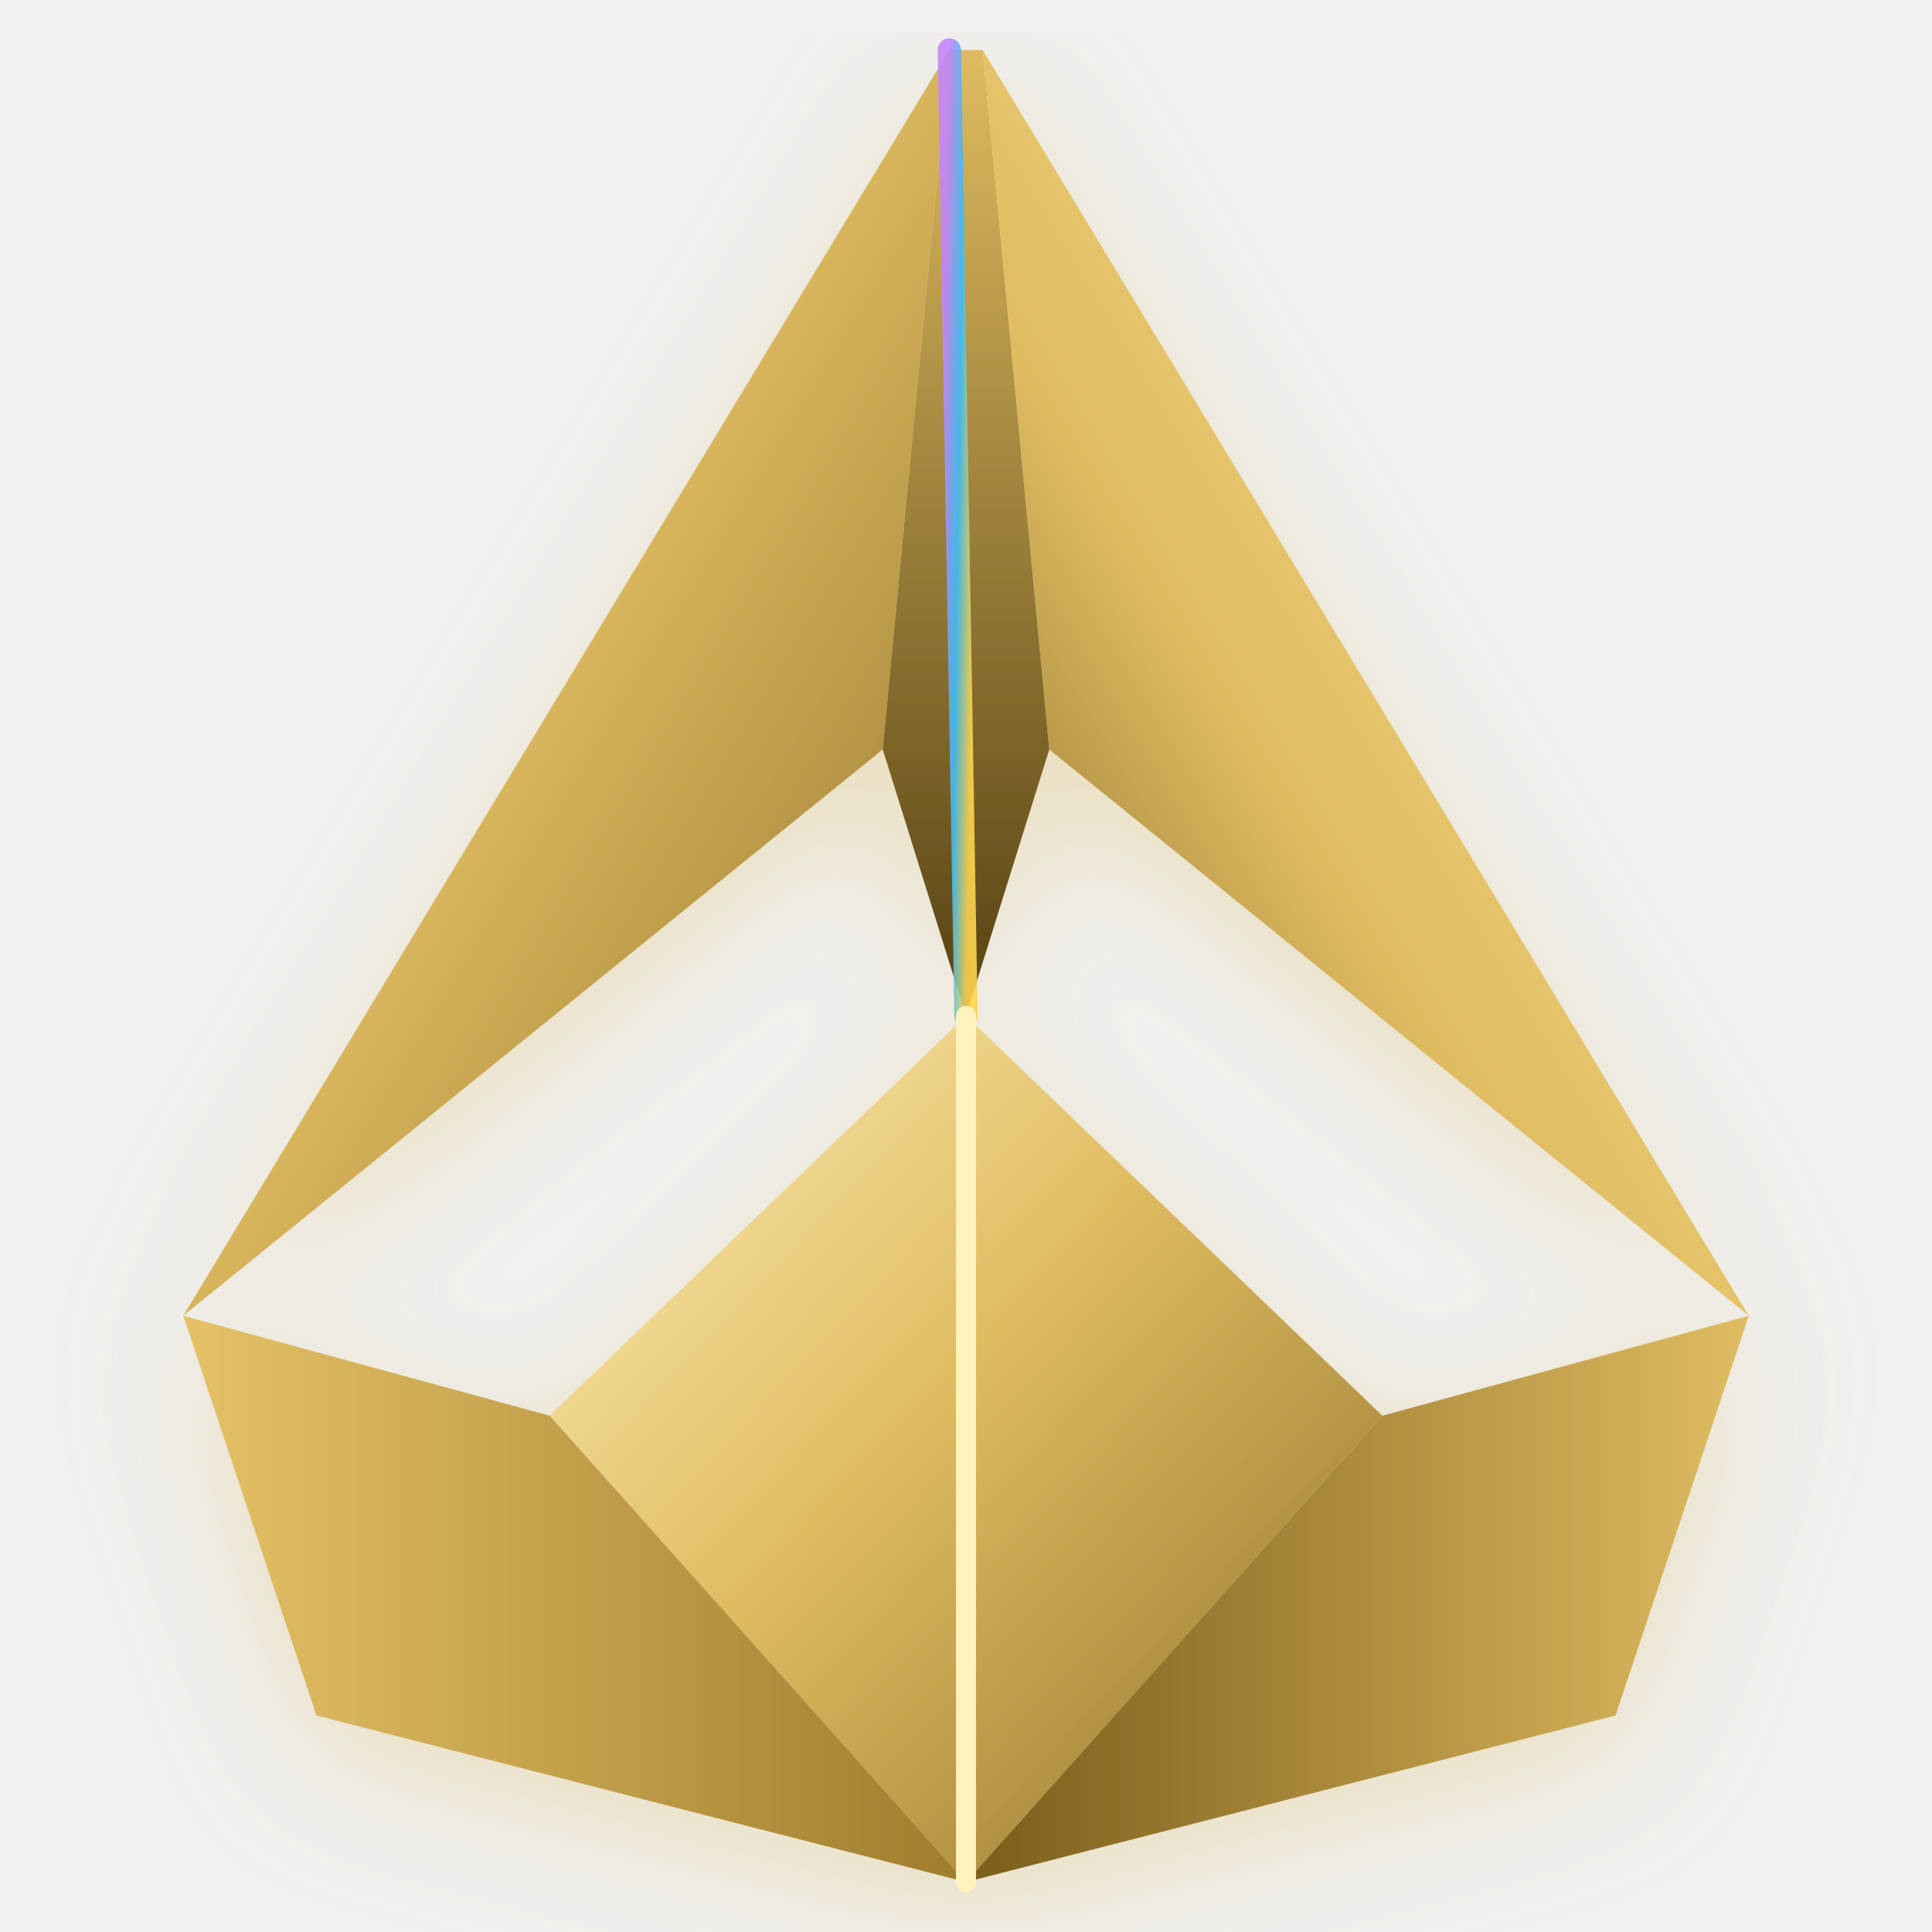
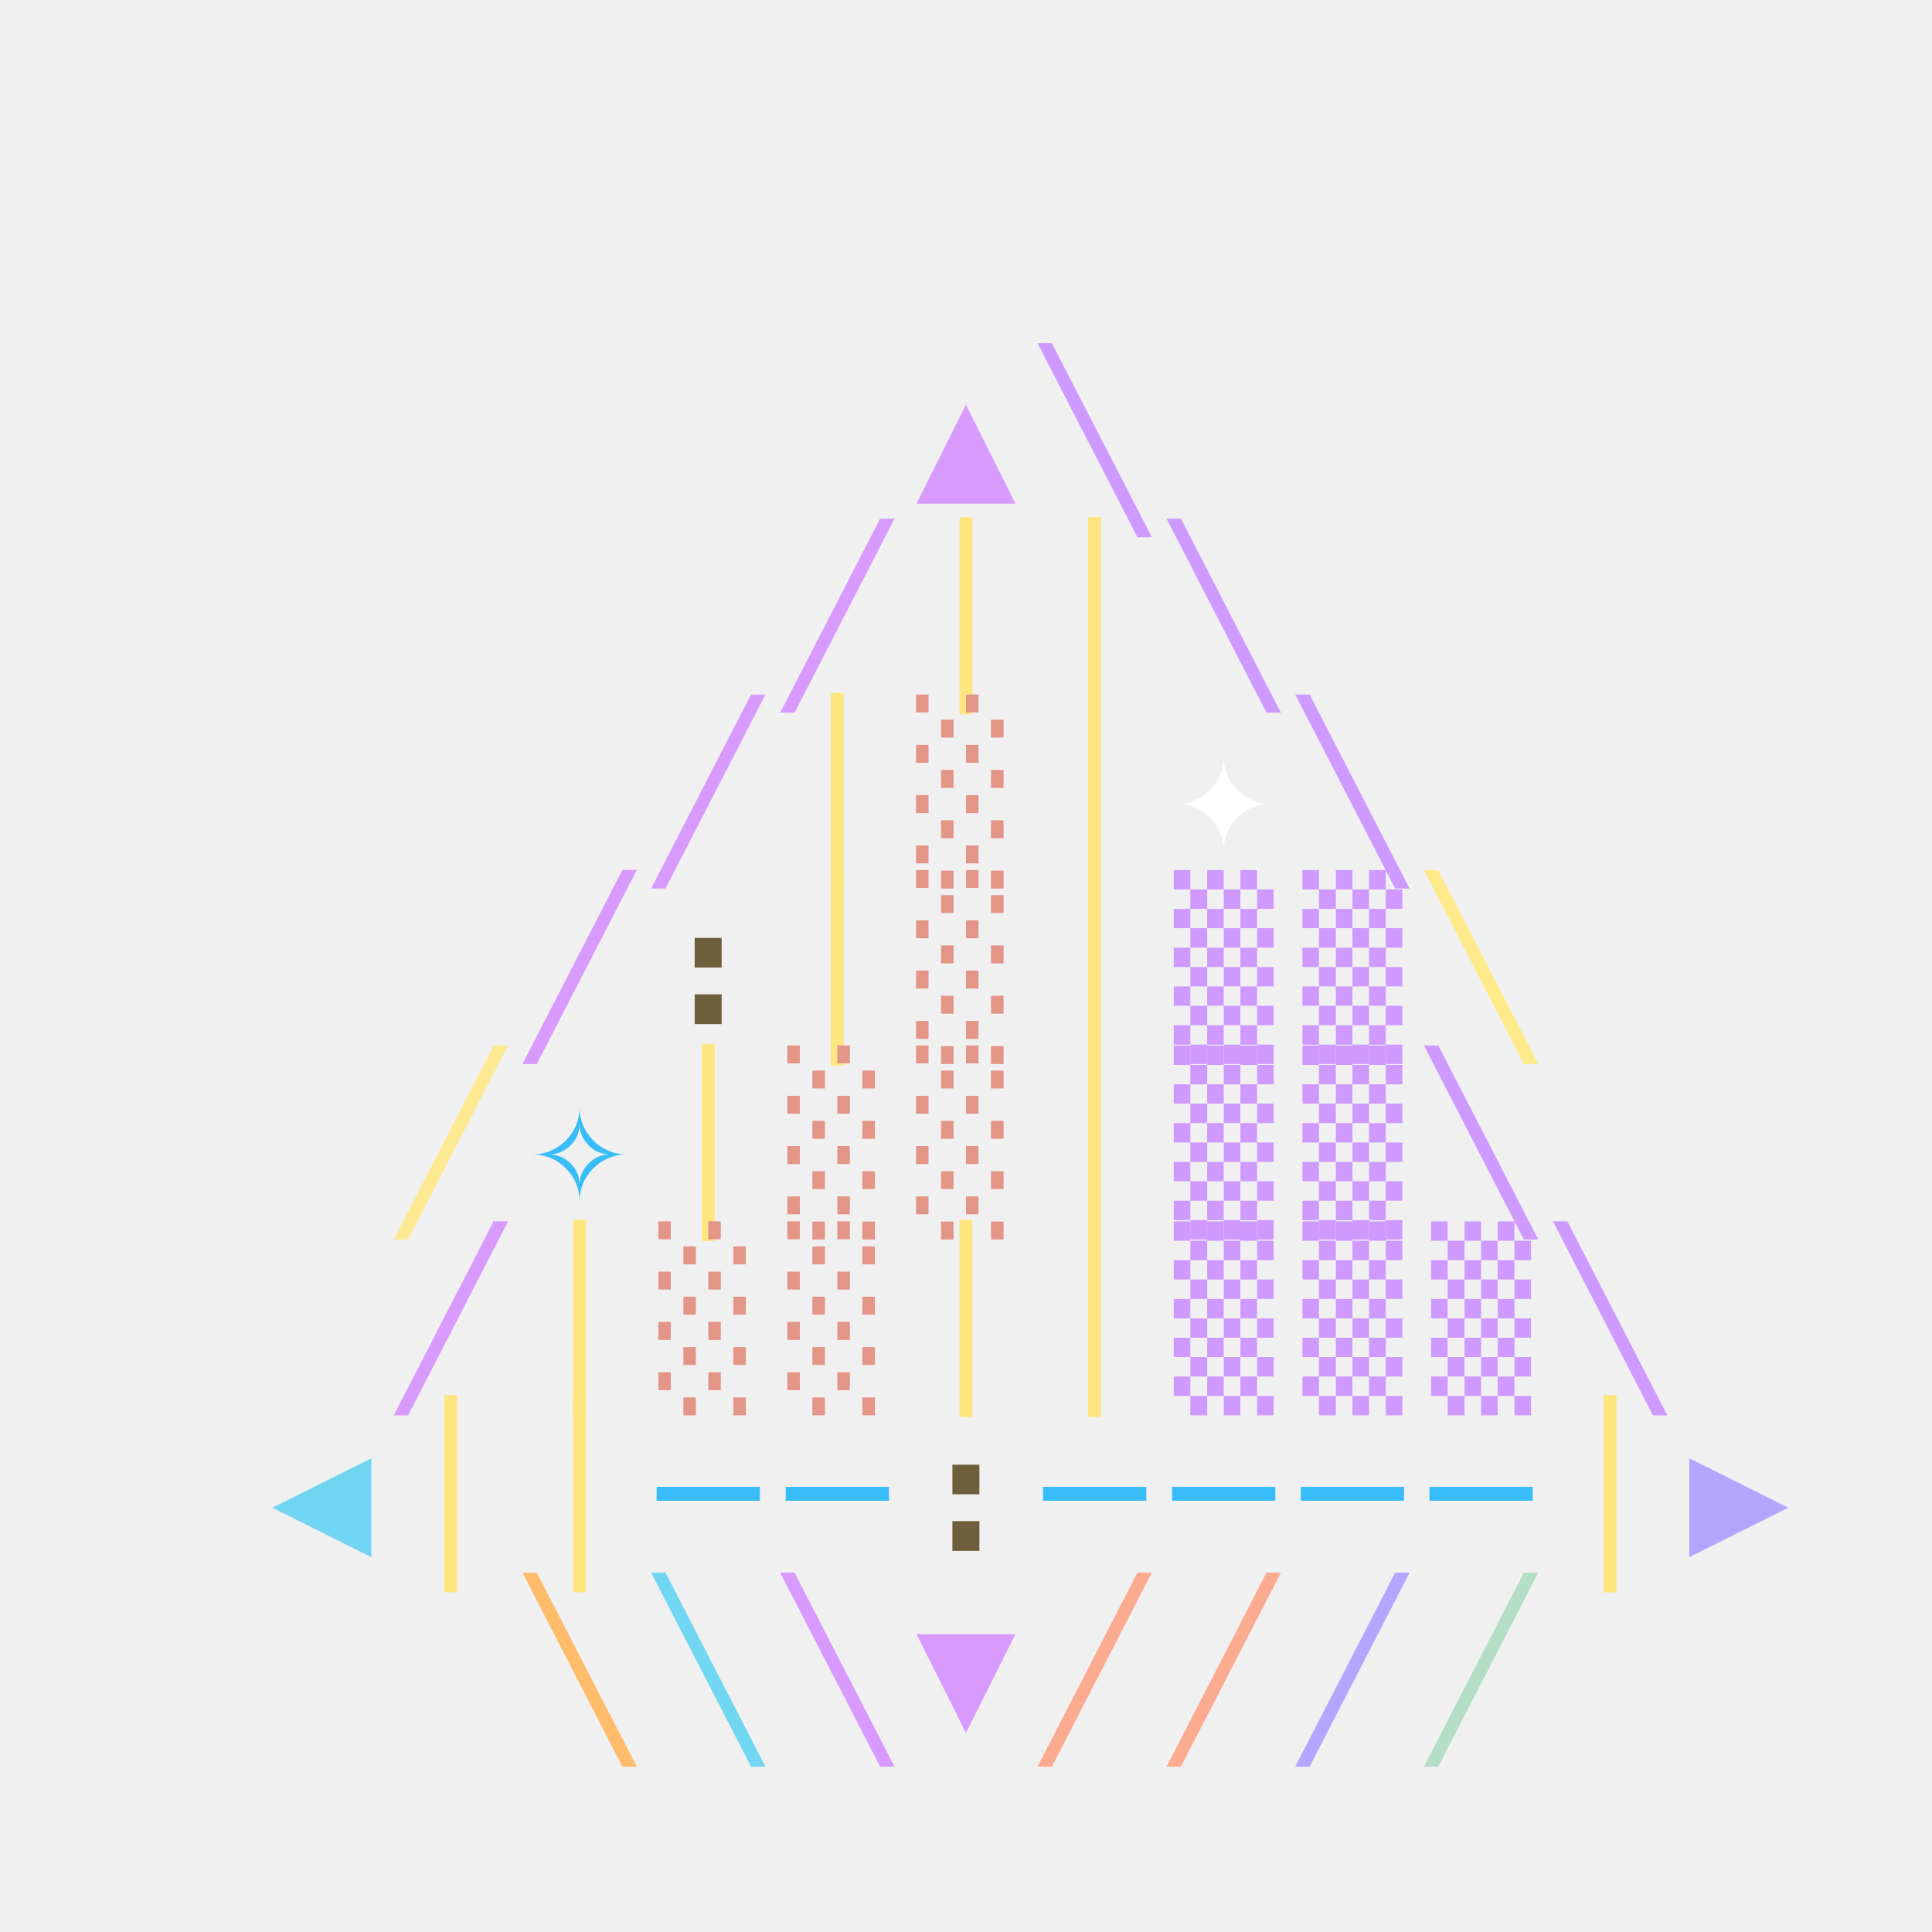
- <svg xmlns="http://www.w3.org/2000/svg" viewBox="0 0 116 116" fill="none">
-   <defs>
-     <linearGradient id="goldTopLeft" x1="0%" y1="0%" x2="100%" y2="100%">
-       <stop offset="0%" stop-color="#FFF2BD" />
-       <stop offset="45%" stop-color="#DFBC61" />
-       <stop offset="100%" stop-color="#8C6F2A" />
-     </linearGradient>
-     <linearGradient id="goldTopRight" x1="100%" y1="0%" x2="0%" y2="100%">
-       <stop offset="0%" stop-color="#FFE79A" />
-       <stop offset="60%" stop-color="#DFBC61" />
-       <stop offset="100%" stop-color="#6F561D" />
-     </linearGradient>
-     <linearGradient id="goldCenter" x1="50%" y1="0%" x2="50%" y2="100%">
-       <stop offset="0%" stop-color="#DFBC61" />
-       <stop offset="100%" stop-color="#554112" />
-     </linearGradient>
-     <linearGradient id="goldLowerL" x1="0%" y1="50%" x2="100%" y2="50%">
-       <stop offset="0%" stop-color="#E5C167" />
-       <stop offset="100%" stop-color="#9E7E2E" />
-     </linearGradient>
-     <linearGradient id="goldLowerR" x1="100%" y1="50%" x2="0%" y2="50%">
-       <stop offset="0%" stop-color="#DFBC61" />
-       <stop offset="100%" stop-color="#7A5E1B" />
-     </linearGradient>
-     <linearGradient id="prismaticEdge" x1="0%" y1="0%" x2="100%" y2="100%">
-       <stop offset="0%" stop-color="#C084FC" stop-opacity="0.9" />
-       <stop offset="50%" stop-color="#38BDF8" stop-opacity="0.9" />
-       <stop offset="100%" stop-color="#FCD34D" stop-opacity="0.9" />
-     </linearGradient>
-     <filter id="glyphGlow" x="-20%" y="-20%" width="140%" height="140%">
-       <feDropShadow dx="0" dy="2" stdDeviation="4" flood-color="#DFBC61" flood-opacity="0.35" />
-     </filter>
-   </defs>
-   <g transform="translate(1, 1)" filter="url(#glyphGlow)">
-     <polygon points="56,2 10,78 52,44" fill="url(#goldTopLeft)" />
-     <polygon points="58,2 104,78 62,44" fill="url(#goldTopRight)" />
-     <polygon points="56,2 52,44 57,60 62,44 58,2" fill="url(#goldCenter)" />
-     <polygon points="57,60 32,84 57,112 82,84" fill="url(#goldTopLeft)" />
-     <polygon points="10,78 32,84 57,112 18,102" fill="url(#goldLowerL)" />
-     <polygon points="104,78 82,84 57,112 96,102" fill="url(#goldLowerR)" />
-     <line x1="56" y1="2" x2="57" y2="60" stroke="url(#prismaticEdge)" stroke-width="1.4" stroke-linecap="round" />
-     <line x1="57" y1="60" x2="57" y2="112" stroke="#FFF2BD" stroke-width="1.2" stroke-linecap="round" />
-   </g>
+ <svg xmlns="http://www.w3.org/2000/svg" viewBox="0 0 512 512" fill="none">
+   <text x="256.0" y="131.8" fill="rgb(217,154,254)" font-family="'JetBrains Mono', monospace" font-weight="bold" font-size="44" text-anchor="middle">▲</text>
+   <text x="290.1" y="131.8" fill="rgb(207,154,255)" font-family="'JetBrains Mono', monospace" font-weight="bold" font-size="44" text-anchor="middle">╲</text>
+   <text x="221.9" y="178.3" fill="rgb(217,154,254)" font-family="'JetBrains Mono', monospace" font-weight="bold" font-size="44" text-anchor="middle">╱</text>
+   <text x="256.0" y="178.3" fill="#FFE680" font-family="'JetBrains Mono', monospace" font-weight="bold" font-size="44" text-anchor="middle">│</text>
+   <text x="290.1" y="178.3" fill="#FFE680" font-family="'JetBrains Mono', monospace" font-weight="bold" font-size="44" text-anchor="middle">│</text>
+   <text x="324.3" y="178.3" fill="rgb(207,154,255)" font-family="'JetBrains Mono', monospace" font-weight="bold" font-size="44" text-anchor="middle">╲</text>
+   <text x="187.7" y="224.9" fill="rgb(217,154,254)" font-family="'JetBrains Mono', monospace" font-weight="bold" font-size="44" text-anchor="middle">╱</text>
+   <text x="221.9" y="224.9" fill="#FFE680" font-family="'JetBrains Mono', monospace" font-weight="bold" font-size="44" text-anchor="middle">│</text>
+   <text x="256.0" y="224.9" fill="rgb(227,149,136)" font-family="'JetBrains Mono', monospace" font-weight="bold" font-size="44" text-anchor="middle">░</text>
+   <text x="290.1" y="224.9" fill="#FFE680" font-family="'JetBrains Mono', monospace" font-weight="bold" font-size="44" text-anchor="middle">│</text>
+   <text x="324.3" y="224.9" fill="#FFFFFF" font-family="'JetBrains Mono', monospace" font-weight="bold" font-size="44" text-anchor="middle">✦</text>
+   <text x="358.4" y="224.9" fill="rgb(207,154,255)" font-family="'JetBrains Mono', monospace" font-weight="bold" font-size="44" text-anchor="middle">╲</text>
+   <text x="153.6" y="271.4" fill="rgb(217,154,254)" font-family="'JetBrains Mono', monospace" font-weight="bold" font-size="44" text-anchor="middle">╱</text>
+   <text x="187.7" y="271.4" fill="#6E5F3C" font-family="'JetBrains Mono', monospace" font-weight="bold" font-size="44" text-anchor="middle">:</text>
+   <text x="221.9" y="271.4" fill="#FFE680" font-family="'JetBrains Mono', monospace" font-weight="bold" font-size="44" text-anchor="middle">│</text>
+   <text x="256.0" y="271.4" fill="rgb(227,149,136)" font-family="'JetBrains Mono', monospace" font-weight="bold" font-size="44" text-anchor="middle">░</text>
+   <text x="290.1" y="271.4" fill="#FFE680" font-family="'JetBrains Mono', monospace" font-weight="bold" font-size="44" text-anchor="middle">│</text>
+   <text x="324.3" y="271.4" fill="rgb(207,154,255)" font-family="'JetBrains Mono', monospace" font-weight="bold" font-size="44" text-anchor="middle">▒</text>
+   <text x="358.4" y="271.4" fill="rgb(207,154,255)" font-family="'JetBrains Mono', monospace" font-weight="bold" font-size="44" text-anchor="middle">▒</text>
+   <text x="392.5" y="271.4" fill="rgb(255,234,139)" font-family="'JetBrains Mono', monospace" font-weight="bold" font-size="44" text-anchor="middle">╲</text>
+   <text x="119.5" y="317.9" fill="rgb(254,233,147)" font-family="'JetBrains Mono', monospace" font-weight="bold" font-size="44" text-anchor="middle">╱</text>
+   <text x="153.6" y="317.9" fill="#38BDF8" font-family="'JetBrains Mono', monospace" font-weight="bold" font-size="44" text-anchor="middle">✧</text>
+   <text x="187.7" y="317.9" fill="#FFE680" font-family="'JetBrains Mono', monospace" font-weight="bold" font-size="44" text-anchor="middle">│</text>
+   <text x="221.9" y="317.9" fill="rgb(227,149,136)" font-family="'JetBrains Mono', monospace" font-weight="bold" font-size="44" text-anchor="middle">░</text>
+   <text x="256.0" y="317.9" fill="rgb(227,149,136)" font-family="'JetBrains Mono', monospace" font-weight="bold" font-size="44" text-anchor="middle">░</text>
+   <text x="290.1" y="317.9" fill="#FFE680" font-family="'JetBrains Mono', monospace" font-weight="bold" font-size="44" text-anchor="middle">│</text>
+   <text x="324.3" y="317.9" fill="rgb(207,154,255)" font-family="'JetBrains Mono', monospace" font-weight="bold" font-size="44" text-anchor="middle">▒</text>
+   <text x="358.4" y="317.9" fill="rgb(207,154,255)" font-family="'JetBrains Mono', monospace" font-weight="bold" font-size="44" text-anchor="middle">▒</text>
+   <text x="392.5" y="317.9" fill="rgb(207,154,255)" font-family="'JetBrains Mono', monospace" font-weight="bold" font-size="44" text-anchor="middle">╲</text>
+   <text x="119.5" y="364.5" fill="rgb(217,154,254)" font-family="'JetBrains Mono', monospace" font-weight="bold" font-size="44" text-anchor="middle">╱</text>
+   <text x="153.6" y="364.5" fill="#FFE680" font-family="'JetBrains Mono', monospace" font-weight="bold" font-size="44" text-anchor="middle">│</text>
+   <text x="187.7" y="364.5" fill="rgb(227,149,136)" font-family="'JetBrains Mono', monospace" font-weight="bold" font-size="44" text-anchor="middle">░</text>
+   <text x="221.9" y="364.5" fill="rgb(227,149,136)" font-family="'JetBrains Mono', monospace" font-weight="bold" font-size="44" text-anchor="middle">░</text>
+   <text x="256.0" y="364.5" fill="#FFE680" font-family="'JetBrains Mono', monospace" font-weight="bold" font-size="44" text-anchor="middle">│</text>
+   <text x="290.1" y="364.5" fill="#FFE680" font-family="'JetBrains Mono', monospace" font-weight="bold" font-size="44" text-anchor="middle">│</text>
+   <text x="324.3" y="364.5" fill="rgb(207,154,255)" font-family="'JetBrains Mono', monospace" font-weight="bold" font-size="44" text-anchor="middle">▒</text>
+   <text x="358.4" y="364.5" fill="rgb(207,154,255)" font-family="'JetBrains Mono', monospace" font-weight="bold" font-size="44" text-anchor="middle">▒</text>
+   <text x="392.5" y="364.5" fill="rgb(207,154,255)" font-family="'JetBrains Mono', monospace" font-weight="bold" font-size="44" text-anchor="middle">▒</text>
+   <text x="426.7" y="364.5" fill="rgb(207,154,255)" font-family="'JetBrains Mono', monospace" font-weight="bold" font-size="44" text-anchor="middle">╲</text>
+   <text x="85.3" y="411.0" fill="rgb(113,214,242)" font-family="'JetBrains Mono', monospace" font-weight="bold" font-size="44" text-anchor="middle">◀</text>
+   <text x="119.5" y="411.0" fill="#FFE680" font-family="'JetBrains Mono', monospace" font-weight="bold" font-size="44" text-anchor="middle">│</text>
+   <text x="153.6" y="411.0" fill="#FFE680" font-family="'JetBrains Mono', monospace" font-weight="bold" font-size="44" text-anchor="middle">│</text>
+   <text x="187.7" y="411.0" fill="#38BDF8" font-family="'JetBrains Mono', monospace" font-weight="bold" font-size="44" text-anchor="middle">─</text>
+   <text x="221.9" y="411.0" fill="#38BDF8" font-family="'JetBrains Mono', monospace" font-weight="bold" font-size="44" text-anchor="middle">─</text>
+   <text x="256.0" y="411.0" fill="#6E5F3C" font-family="'JetBrains Mono', monospace" font-weight="bold" font-size="44" text-anchor="middle">:</text>
+   <text x="290.1" y="411.0" fill="#38BDF8" font-family="'JetBrains Mono', monospace" font-weight="bold" font-size="44" text-anchor="middle">─</text>
+   <text x="324.3" y="411.0" fill="#38BDF8" font-family="'JetBrains Mono', monospace" font-weight="bold" font-size="44" text-anchor="middle">─</text>
+   <text x="358.4" y="411.0" fill="#38BDF8" font-family="'JetBrains Mono', monospace" font-weight="bold" font-size="44" text-anchor="middle">─</text>
+   <text x="392.5" y="411.0" fill="#38BDF8" font-family="'JetBrains Mono', monospace" font-weight="bold" font-size="44" text-anchor="middle">─</text>
+   <text x="426.7" y="411.0" fill="#FFE680" font-family="'JetBrains Mono', monospace" font-weight="bold" font-size="44" text-anchor="middle">│</text>
+   <text x="460.8" y="411.0" fill="rgb(180,165,255)" font-family="'JetBrains Mono', monospace" font-weight="bold" font-size="44" text-anchor="middle">▶</text>
+   <text x="153.6" y="457.6" fill="rgb(255,189,107)" font-family="'JetBrains Mono', monospace" font-weight="bold" font-size="44" text-anchor="middle">╲</text>
+   <text x="187.7" y="457.6" fill="rgb(113,214,242)" font-family="'JetBrains Mono', monospace" font-weight="bold" font-size="44" text-anchor="middle">╲</text>
+   <text x="221.9" y="457.6" fill="rgb(217,154,255)" font-family="'JetBrains Mono', monospace" font-weight="bold" font-size="44" text-anchor="middle">╲</text>
+   <text x="256.0" y="457.6" fill="rgb(217,154,255)" font-family="'JetBrains Mono', monospace" font-weight="bold" font-size="44" text-anchor="middle">▼</text>
+   <text x="290.1" y="457.6" fill="rgb(251,171,144)" font-family="'JetBrains Mono', monospace" font-weight="bold" font-size="44" text-anchor="middle">╱</text>
+   <text x="324.3" y="457.6" fill="rgb(251,171,144)" font-family="'JetBrains Mono', monospace" font-weight="bold" font-size="44" text-anchor="middle">╱</text>
+   <text x="358.4" y="457.6" fill="rgb(180,165,255)" font-family="'JetBrains Mono', monospace" font-weight="bold" font-size="44" text-anchor="middle">╱</text>
+   <text x="392.5" y="457.6" fill="rgb(180,223,197)" font-family="'JetBrains Mono', monospace" font-weight="bold" font-size="44" text-anchor="middle">╱</text>
</svg>
